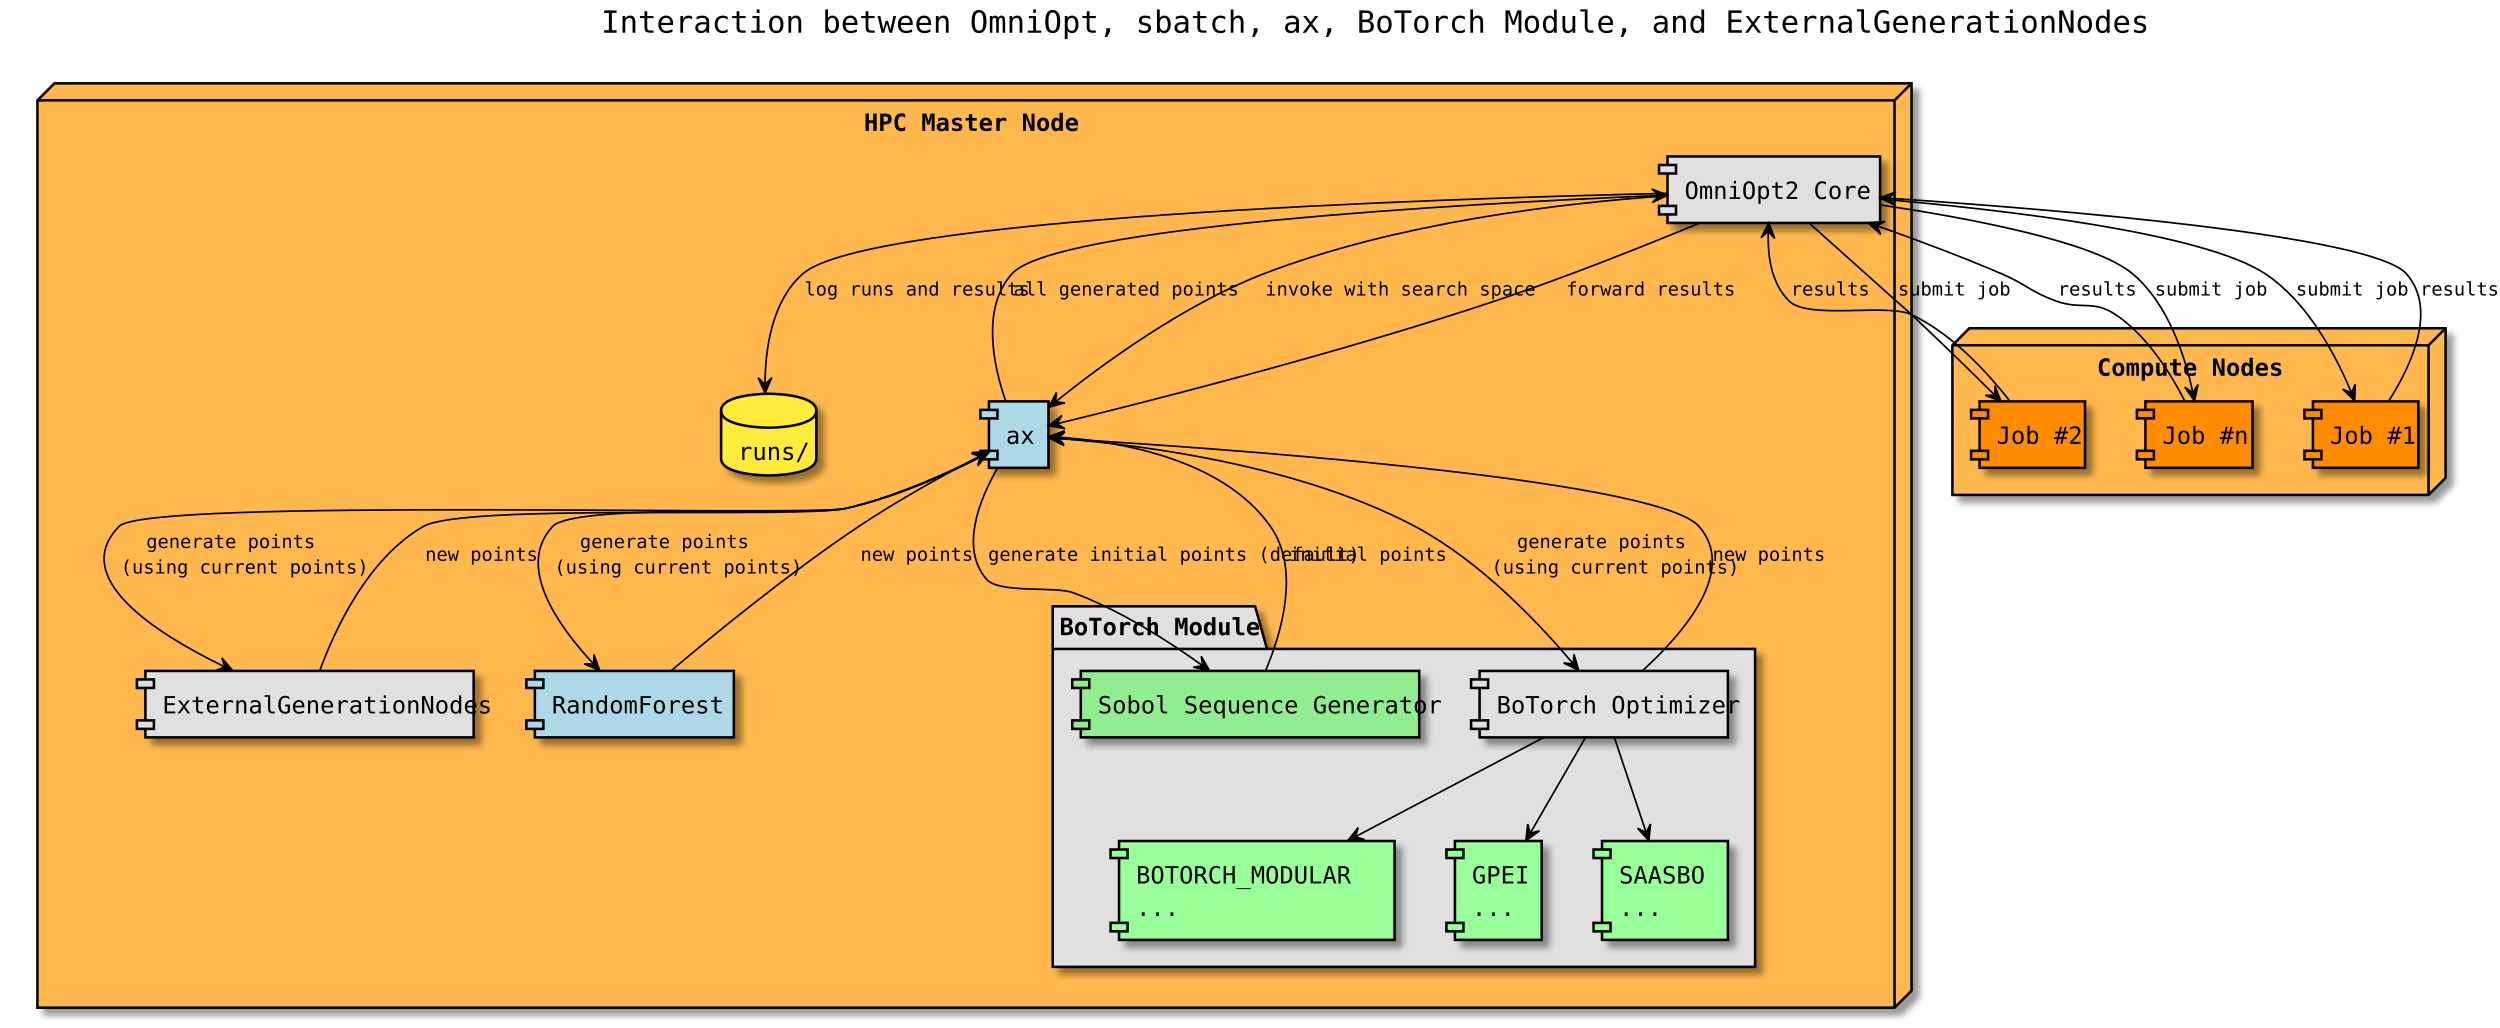
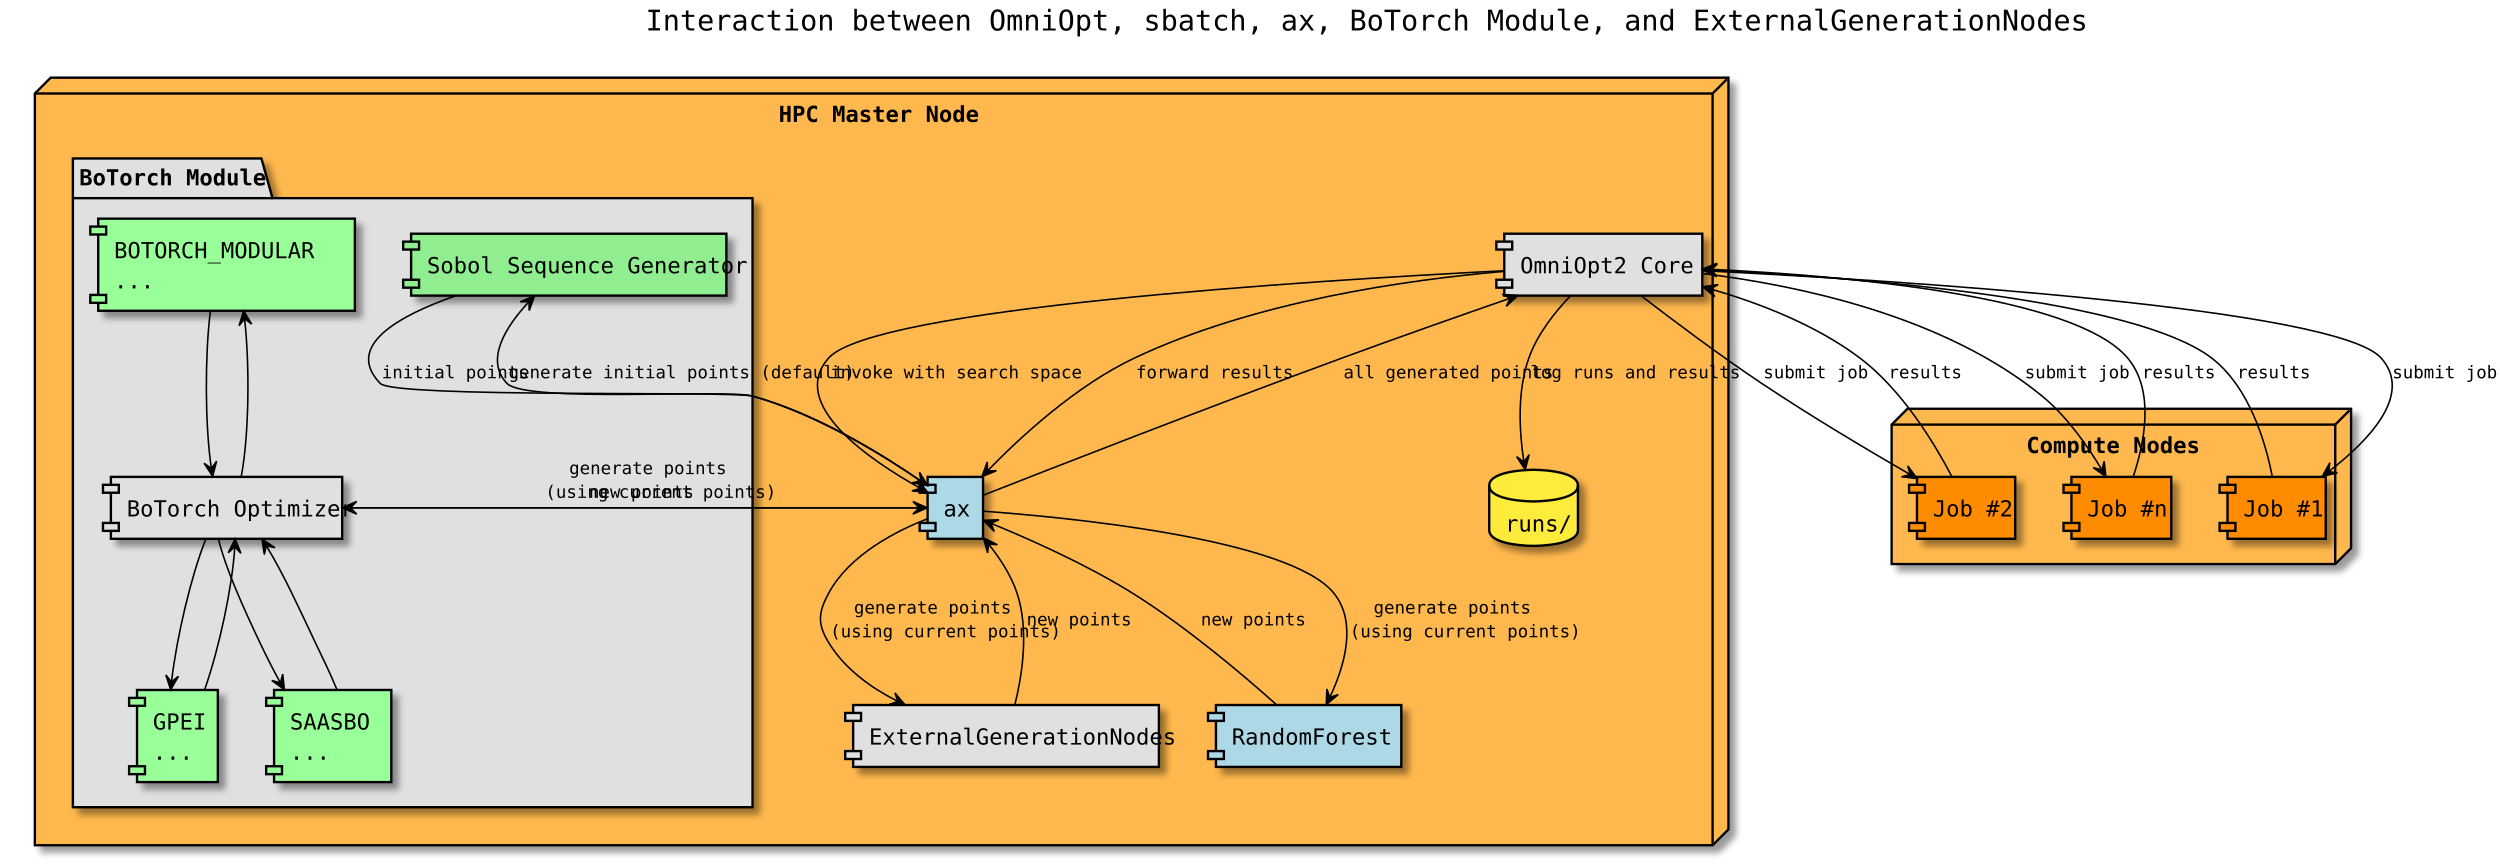
- <svg xmlns="http://www.w3.org/2000/svg" contentScriptType="application/ecmascript" contentStyleType="text/css" height="604px" preserveAspectRatio="none" style="width:1470px;height:604px;" version="1.1" viewBox="0 0 1470 604" width="1470px" zoomAndPan="magnify">
+ <svg xmlns="http://www.w3.org/2000/svg" contentScriptType="application/ecmascript" contentStyleType="text/css" height="545px" preserveAspectRatio="none" style="width:1578px;height:545px;" version="1.1" viewBox="0 0 1578 545" width="1578px" zoomAndPan="magnify">
  <defs>
-     <filter height="300%" id="fji5xkrnob7i4" width="300%" x="-1" y="-1">
+     <filter height="300%" id="futhycv6um7z3" width="300%" x="-1" y="-1">
      <feGaussianBlur result="blurOut" stdDeviation="2.0" />
      <feColorMatrix in="blurOut" result="blurOut2" type="matrix" values="0 0 0 0 0 0 0 0 0 0 0 0 0 0 0 0 0 0 .4 0" />
      <feOffset dx="4.0" dy="4.0" in="blurOut2" result="blurOut3" />
      <feBlend in="SourceGraphic" in2="blurOut3" mode="normal" />
    </filter>
  </defs>
  <g>
-     <text fill="#000000" font-family="Monospace" font-size="18" lengthAdjust="spacingAndGlyphs" textLength="770" x="353.5" y="19.242">Interaction between OmniOpt, sbatch, ax, BoTorch Module, and ExternalGenerationNodes</text>
-     <polygon fill="#FFB84D" filter="url(#fji5xkrnob7i4)" points="22,59.016,32,49.016,1124,49.016,1124,582.516,1114,592.516,22,592.516,22,59.016" style="stroke: #000000; stroke-width: 1.5;" />
-     <line style="stroke: #000000; stroke-width: 1.5;" x1="1114" x2="1123" y1="59.016" y2="50.016" />
-     <line style="stroke: #000000; stroke-width: 1.5;" x1="22" x2="1114" y1="59.016" y2="59.016" />
-     <line style="stroke: #000000; stroke-width: 1.5;" x1="1114" x2="1114" y1="59.016" y2="592.516" />
-     <text fill="#000000" font-family="Monospace" font-size="14" font-weight="bold" lengthAdjust="spacingAndGlyphs" textLength="122" x="508" y="76.982">HPC Master Node</text>
-     <polygon fill="#E0E0E0" filter="url(#fji5xkrnob7i4)" points="619,356.516,738,356.516,745,381.584,1032,381.584,1032,568.516,619,568.516,619,356.516" style="stroke: #000000; stroke-width: 1.5;" />
-     <line style="stroke: #000000; stroke-width: 1.5;" x1="619" x2="745" y1="381.584" y2="381.584" />
-     <text fill="#000000" font-family="Monospace" font-size="14" font-weight="bold" lengthAdjust="spacingAndGlyphs" textLength="113" x="623" y="373.482">BoTorch Module</text>
-     <polygon fill="#FFB84D" filter="url(#fji5xkrnob7i4)" points="1148,203.016,1158,193.016,1438,193.016,1438,281.016,1428,291.016,1148,291.016,1148,203.016" style="stroke: #000000; stroke-width: 1.5;" />
-     <line style="stroke: #000000; stroke-width: 1.5;" x1="1428" x2="1437" y1="203.016" y2="194.016" />
-     <line style="stroke: #000000; stroke-width: 1.5;" x1="1148" x2="1428" y1="203.016" y2="203.016" />
-     <line style="stroke: #000000; stroke-width: 1.5;" x1="1428" x2="1428" y1="203.016" y2="291.016" />
-     <text fill="#000000" font-family="Monospace" font-size="14" font-weight="bold" lengthAdjust="spacingAndGlyphs" textLength="112" x="1233" y="220.982">Compute Nodes</text>
-     <rect fill="#E0E0E0" filter="url(#fji5xkrnob7i4)" height="39.068" style="stroke: #000000; stroke-width: 1.5;" width="125" x="980.5" y="92.016" />
-     <rect fill="#E0E0E0" height="5" style="stroke: #000000; stroke-width: 1.5;" width="10" x="975.5" y="97.016" />
-     <rect fill="#E0E0E0" height="5" style="stroke: #000000; stroke-width: 1.5;" width="10" x="975.5" y="121.084" />
-     <text fill="#000000" font-family="Monospace" font-size="14" lengthAdjust="spacingAndGlyphs" textLength="105" x="990.5" y="116.982">OmniOpt2 Core</text>
-     <rect fill="#ADD8E6" filter="url(#fji5xkrnob7i4)" height="39.068" style="stroke: #000000; stroke-width: 1.5;" width="35" x="581.5" y="236.016" />
-     <rect fill="#ADD8E6" height="5" style="stroke: #000000; stroke-width: 1.5;" width="10" x="576.5" y="241.016" />
-     <rect fill="#ADD8E6" height="5" style="stroke: #000000; stroke-width: 1.5;" width="10" x="576.5" y="265.084" />
-     <text fill="#000000" font-family="Monospace" font-size="14" lengthAdjust="spacingAndGlyphs" textLength="15" x="591.5" y="260.982">ax</text>
-     <rect fill="#E0E0E0" filter="url(#fji5xkrnob7i4)" height="39.068" style="stroke: #000000; stroke-width: 1.5;" width="193" x="85.5" y="394.516" />
-     <rect fill="#E0E0E0" height="5" style="stroke: #000000; stroke-width: 1.5;" width="10" x="80.5" y="399.516" />
-     <rect fill="#E0E0E0" height="5" style="stroke: #000000; stroke-width: 1.5;" width="10" x="80.5" y="423.584" />
-     <text fill="#000000" font-family="Monospace" font-size="14" lengthAdjust="spacingAndGlyphs" textLength="173" x="95.5" y="419.482">ExternalGenerationNodes</text>
-     <rect fill="#ADD8E6" filter="url(#fji5xkrnob7i4)" height="39.068" style="stroke: #000000; stroke-width: 1.5;" width="117" x="314.5" y="394.516" />
-     <rect fill="#ADD8E6" height="5" style="stroke: #000000; stroke-width: 1.5;" width="10" x="309.5" y="399.516" />
-     <rect fill="#ADD8E6" height="5" style="stroke: #000000; stroke-width: 1.5;" width="10" x="309.5" y="423.584" />
-     <text fill="#000000" font-family="Monospace" font-size="14" lengthAdjust="spacingAndGlyphs" textLength="97" x="324.5" y="419.482">RandomForest</text>
-     <path d="M424,241.516 C424,231.516 452,231.516 452,231.516 C452,231.516 480,231.516 480,241.516 L480,269.584 C480,279.584 452,279.584 452,279.584 C452,279.584 424,279.584 424,269.584 L424,241.516 " fill="#FFEB3B" filter="url(#fji5xkrnob7i4)" style="stroke: #000000; stroke-width: 1.5;" />
-     <path d="M424,241.516 C424,251.516 452,251.516 452,251.516 C452,251.516 480,251.516 480,241.516 " fill="none" style="stroke: #000000; stroke-width: 1.5;" />
-     <text fill="#000000" font-family="Monospace" font-size="14" lengthAdjust="spacingAndGlyphs" textLength="36" x="434" y="270.482">runs/</text>
-     <rect fill="#90EE90" filter="url(#fji5xkrnob7i4)" height="39.068" style="stroke: #000000; stroke-width: 1.5;" width="199" x="635.5" y="394.516" />
-     <rect fill="#90EE90" height="5" style="stroke: #000000; stroke-width: 1.5;" width="10" x="630.5" y="399.516" />
-     <rect fill="#90EE90" height="5" style="stroke: #000000; stroke-width: 1.5;" width="10" x="630.5" y="423.584" />
-     <text fill="#000000" font-family="Monospace" font-size="14" lengthAdjust="spacingAndGlyphs" textLength="179" x="645.5" y="419.482">Sobol Sequence Generator</text>
-     <rect fill="#E0E0E0" filter="url(#fji5xkrnob7i4)" height="39.068" style="stroke: #000000; stroke-width: 1.5;" width="146" x="870" y="394.516" />
-     <rect fill="#E0E0E0" height="5" style="stroke: #000000; stroke-width: 1.5;" width="10" x="865" y="399.516" />
-     <rect fill="#E0E0E0" height="5" style="stroke: #000000; stroke-width: 1.5;" width="10" x="865" y="423.584" />
-     <text fill="#000000" font-family="Monospace" font-size="14" lengthAdjust="spacingAndGlyphs" textLength="126" x="880" y="419.482">BoTorch Optimizer</text>
-     <rect fill="#99FF99" filter="url(#fji5xkrnob7i4)" height="58.136" style="stroke: #000000; stroke-width: 1.5;" width="162" x="658" y="494.516" />
-     <rect fill="#99FF99" height="5" style="stroke: #000000; stroke-width: 1.5;" width="10" x="653" y="499.516" />
-     <rect fill="#99FF99" height="5" style="stroke: #000000; stroke-width: 1.5;" width="10" x="653" y="542.652" />
-     <text fill="#000000" font-family="Monospace" font-size="14" lengthAdjust="spacingAndGlyphs" textLength="142" x="668" y="519.482">BOTORCH_MODULAR</text>
-     <text fill="#000000" font-family="Monospace" font-size="14" lengthAdjust="spacingAndGlyphs" textLength="12" x="668" y="538.55">...</text>
-     <rect fill="#99FF99" filter="url(#fji5xkrnob7i4)" height="58.136" style="stroke: #000000; stroke-width: 1.5;" width="51" x="855.5" y="494.516" />
-     <rect fill="#99FF99" height="5" style="stroke: #000000; stroke-width: 1.5;" width="10" x="850.5" y="499.516" />
-     <rect fill="#99FF99" height="5" style="stroke: #000000; stroke-width: 1.5;" width="10" x="850.5" y="542.652" />
-     <text fill="#000000" font-family="Monospace" font-size="14" lengthAdjust="spacingAndGlyphs" textLength="31" x="865.5" y="519.482">GPEI</text>
-     <text fill="#000000" font-family="Monospace" font-size="14" lengthAdjust="spacingAndGlyphs" textLength="12" x="865.5" y="538.55">...</text>
-     <rect fill="#99FF99" filter="url(#fji5xkrnob7i4)" height="58.136" style="stroke: #000000; stroke-width: 1.5;" width="74" x="942" y="494.516" />
-     <rect fill="#99FF99" height="5" style="stroke: #000000; stroke-width: 1.5;" width="10" x="937" y="499.516" />
-     <rect fill="#99FF99" height="5" style="stroke: #000000; stroke-width: 1.5;" width="10" x="937" y="542.652" />
-     <text fill="#000000" font-family="Monospace" font-size="14" lengthAdjust="spacingAndGlyphs" textLength="54" x="952" y="519.482">SAASBO</text>
-     <text fill="#000000" font-family="Monospace" font-size="14" lengthAdjust="spacingAndGlyphs" textLength="12" x="952" y="538.55">...</text>
-     <rect fill="#FF8C00" filter="url(#fji5xkrnob7i4)" height="39.068" style="stroke: #000000; stroke-width: 1.5;" width="62" x="1360" y="236.016" />
-     <rect fill="#FF8C00" height="5" style="stroke: #000000; stroke-width: 1.5;" width="10" x="1355" y="241.016" />
-     <rect fill="#FF8C00" height="5" style="stroke: #000000; stroke-width: 1.5;" width="10" x="1355" y="265.084" />
-     <text fill="#000000" font-family="Monospace" font-size="14" lengthAdjust="spacingAndGlyphs" textLength="42" x="1370" y="260.982">Job #1</text>
-     <rect fill="#FF8C00" filter="url(#fji5xkrnob7i4)" height="39.068" style="stroke: #000000; stroke-width: 1.5;" width="62" x="1164" y="236.016" />
-     <rect fill="#FF8C00" height="5" style="stroke: #000000; stroke-width: 1.5;" width="10" x="1159" y="241.016" />
-     <rect fill="#FF8C00" height="5" style="stroke: #000000; stroke-width: 1.5;" width="10" x="1159" y="265.084" />
-     <text fill="#000000" font-family="Monospace" font-size="14" lengthAdjust="spacingAndGlyphs" textLength="42" x="1174" y="260.982">Job #2</text>
-     <rect fill="#FF8C00" filter="url(#fji5xkrnob7i4)" height="39.068" style="stroke: #000000; stroke-width: 1.5;" width="63" x="1261.5" y="236.016" />
-     <rect fill="#FF8C00" height="5" style="stroke: #000000; stroke-width: 1.5;" width="10" x="1256.5" y="241.016" />
-     <rect fill="#FF8C00" height="5" style="stroke: #000000; stroke-width: 1.5;" width="10" x="1256.5" y="265.084" />
-     <text fill="#000000" font-family="Monospace" font-size="14" lengthAdjust="spacingAndGlyphs" textLength="43" x="1271.5" y="260.982">Job #n</text>
-     <path d="M907.47,433.746 C877.09,449.746 832.8,473.086 797.25,491.826 " fill="none" id="botorch-&gt;modular" style="stroke: #000000; stroke-width: 1.0;" />
-     <polygon fill="#000000" points="792.52,494.316,802.347,493.668,796.946,491.989,798.624,486.587,792.52,494.316" style="stroke: #000000; stroke-width: 1.0;" />
-     <path d="M932.2,433.746 C923.31,449.156 910.49,471.386 899.9,489.736 " fill="none" id="botorch-&gt;gpei" style="stroke: #000000; stroke-width: 1.0;" />
-     <polygon fill="#000000" points="897.26,494.316,905.225,488.523,899.761,489.986,898.297,484.522,897.26,494.316" style="stroke: #000000; stroke-width: 1.0;" />
-     <path d="M949.27,433.746 C954.39,449.026 961.75,471.006 967.87,489.276 " fill="none" id="botorch-&gt;saasbo" style="stroke: #000000; stroke-width: 1.0;" />
-     <polygon fill="#000000" points="969.56,494.316,970.5,484.512,967.975,489.574,962.913,487.049,969.56,494.316" style="stroke: #000000; stroke-width: 1.0;" />
-     <path d="M980.43,115.106 C918.34,119.396 821.39,130.786 743,161.016 C695.75,179.236 647.78,214.456 620.87,236.086 " fill="none" id="OmniOptCore-&gt;ax_module" style="stroke: #000000; stroke-width: 1.0;" />
-     <polygon fill="#000000" points="616.73,239.436,626.243,236.886,620.618,236.292,621.212,230.666,616.73,239.436" style="stroke: #000000; stroke-width: 1.0;" />
-     <text fill="#000000" font-family="Monospace" font-size="11" lengthAdjust="spacingAndGlyphs" textLength="130" x="744" y="173.775">invoke with search space</text>
-     <path d="M591.31,235.796 C584.1,214.846 576.88,181.206 595,161.016 C619.91,133.266 856.22,119.946 975.22,114.956 " fill="none" id="ax_module-&gt;OmniOptCore" style="stroke: #000000; stroke-width: 1.0;" />
-     <polygon fill="#000000" points="980.45,114.736,971.287,111.125,975.455,114.95,971.63,119.118,980.45,114.736" style="stroke: #000000; stroke-width: 1.0;" />
-     <text fill="#000000" font-family="Monospace" font-size="11" lengthAdjust="spacingAndGlyphs" textLength="105" x="596" y="173.775">all generated points</text>
-     <path d="M999.6,131.026 C966.81,144.656 920.5,163.156 879,177.016 C784.61,208.546 669.39,237.516 621.52,249.136 " fill="none" id="OmniOptCore-&gt;ax_module-1" style="stroke: #000000; stroke-width: 1.0;" />
-     <polygon fill="#000000" points="616.56,250.336,626.247,252.114,621.421,249.164,624.371,244.337,616.56,250.336" style="stroke: #000000; stroke-width: 1.0;" />
-     <text fill="#000000" font-family="Monospace" font-size="11" lengthAdjust="spacingAndGlyphs" textLength="81" x="921" y="173.775">forward results</text>
-     <path d="M586.63,275.076 C575.9,293.716 564.35,322.226 580,340.516 C587.46,349.236 620.24,344.526 631,348.516 C658.71,358.796 687.01,376.956 707.08,391.386 " fill="none" id="ax_module-&gt;sobol" style="stroke: #000000; stroke-width: 1.0;" />
-     <polygon fill="#000000" points="711.24,394.406,706.318,385.875,707.198,391.463,701.61,392.343,711.24,394.406" style="stroke: #000000; stroke-width: 1.0;" />
-     <text fill="#000000" font-family="Monospace" font-size="11" lengthAdjust="spacingAndGlyphs" textLength="161" x="581" y="329.775">generate initial points (default)</text>
-     <path d="M744.15,394.336 C753.6,372.056 764.7,334.656 747,309.516 C718.44,268.956 655.82,259.276 621.91,257.066 " fill="none" id="sobol-&gt;ax_module" style="stroke: #000000; stroke-width: 1.0;" />
-     <polygon fill="#000000" points="616.72,256.776,625.477,261.283,621.712,257.061,625.933,253.296,616.72,256.776" style="stroke: #000000; stroke-width: 1.0;" />
-     <text fill="#000000" font-family="Monospace" font-size="11" lengthAdjust="spacingAndGlyphs" textLength="65" x="758" y="329.775">initial points</text>
-     <path d="M616.74,257.416 C657.2,260.126 758.5,270.586 832,309.516 C870.08,329.686 904.81,366.326 924.92,390.156 " fill="none" id="ax_module-&gt;botorch" style="stroke: #000000; stroke-width: 1.0;" />
-     <polygon fill="#000000" points="928.26,394.156,925.537,384.691,925.045,390.327,919.41,389.835,928.26,394.156" style="stroke: #000000; stroke-width: 1.0;" />
-     <text fill="#000000" font-family="Monospace" font-size="11" lengthAdjust="spacingAndGlyphs" textLength="83" x="892" y="322.275">generate points</text>
-     <text fill="#000000" font-family="Monospace" font-size="11" lengthAdjust="spacingAndGlyphs" textLength="113" x="877" y="337.257">(using current points)</text>
-     <path d="M965.89,394.276 C990.06,372.276 1021.75,335.486 999,309.516 C973.93,280.906 703.39,262.686 622.02,257.826 " fill="none" id="botorch-&gt;ax_module" style="stroke: #000000; stroke-width: 1.0;" />
-     <polygon fill="#000000" points="616.94,257.526,625.683,262.059,621.931,257.826,626.164,254.074,616.94,257.526" style="stroke: #000000; stroke-width: 1.0;" />
-     <text fill="#000000" font-family="Monospace" font-size="11" lengthAdjust="spacingAndGlyphs" textLength="58" x="1007" y="329.775">new points</text>
-     <path d="M581.23,266.316 C561.38,276.676 527.96,292.426 497,299.016 C473.79,303.956 86.57,292.536 70,309.516 C40.83,339.406 90.14,371.766 132.28,392.196 " fill="none" id="ax_module-&gt;external_nodes" style="stroke: #000000; stroke-width: 1.0;" />
-     <polygon fill="#000000" points="136.86,394.376,130.464,386.886,132.349,392.22,127.015,394.105,136.86,394.376" style="stroke: #000000; stroke-width: 1.0;" />
-     <text fill="#000000" font-family="Monospace" font-size="11" lengthAdjust="spacingAndGlyphs" textLength="83" x="86" y="322.275">generate points</text>
-     <text fill="#000000" font-family="Monospace" font-size="11" lengthAdjust="spacingAndGlyphs" textLength="113" x="71" y="337.257">(using current points)</text>
-     <path d="M187.96,394.486 C196.89,370.126 216.29,328.216 249,309.516 C272.94,295.826 470.08,304.996 497,299.016 C525.61,292.666 556.39,278.756 576.57,268.576 " fill="none" id="external_nodes-&gt;ax_module" style="stroke: #000000; stroke-width: 1.0;" />
-     <polygon fill="#000000" points="581.21,266.206,571.376,266.741,576.758,268.482,575.017,273.864,581.21,266.206" style="stroke: #000000; stroke-width: 1.0;" />
-     <text fill="#000000" font-family="Monospace" font-size="11" lengthAdjust="spacingAndGlyphs" textLength="58" x="250" y="329.775">new points</text>
-     <path d="M581.19,266.096 C561.29,276.276 527.84,291.866 497,299.016 C478.35,303.346 338.12,295.566 325,309.516 C303.19,332.696 327.68,367.566 348.93,390.306 " fill="none" id="ax_module-&gt;rf_nodes" style="stroke: #000000; stroke-width: 1.0;" />
-     <polygon fill="#000000" points="352.58,394.126,349.25,384.857,349.124,390.513,343.468,390.387,352.58,394.126" style="stroke: #000000; stroke-width: 1.0;" />
-     <text fill="#000000" font-family="Monospace" font-size="11" lengthAdjust="spacingAndGlyphs" textLength="83" x="341" y="322.275">generate points</text>
-     <text fill="#000000" font-family="Monospace" font-size="11" lengthAdjust="spacingAndGlyphs" textLength="113" x="326" y="337.257">(using current points)</text>
-     <path d="M394.65,394.376 C420.19,372.776 464.32,336.706 505,309.516 C528.55,293.776 557.07,278.146 576.47,267.976 " fill="none" id="rf_nodes-&gt;ax_module" style="stroke: #000000; stroke-width: 1.0;" />
-     <polygon fill="#000000" points="581.2,265.516,571.371,266.139,576.769,267.832,575.076,273.229,581.2,265.516" style="stroke: #000000; stroke-width: 1.0;" />
-     <text fill="#000000" font-family="Monospace" font-size="11" lengthAdjust="spacingAndGlyphs" textLength="58" x="506" y="329.775">new points</text>
-     <path d="M1105.77,117.066 C1179.35,123.416 1295.84,136.956 1332,161.016 C1357.11,177.726 1373.62,209.136 1382.63,230.916 " fill="none" id="OmniOptCore-&gt;Job1" style="stroke: #000000; stroke-width: 1.0;" />
-     <polygon fill="#000000" points="1384.55,235.686,1384.911,225.844,1382.688,231.045,1377.486,228.823,1384.55,235.686" style="stroke: #000000; stroke-width: 1.0;" />
-     <text fill="#000000" font-family="Monospace" font-size="11" lengthAdjust="spacingAndGlyphs" textLength="56" x="1350" y="173.775">submit job</text>
-     <path d="M1404.62,235.726 C1417.82,215.026 1433.36,181.916 1415,161.016 C1395.27,138.546 1212.4,123.356 1110.62,116.566 " fill="none" id="Job1-&gt;OmniOptCore" style="stroke: #000000; stroke-width: 1.0;" />
-     <polygon fill="#000000" points="1105.53,116.226,1114.234,120.834,1110.518,116.569,1114.783,112.853,1105.53,116.226" style="stroke: #000000; stroke-width: 1.0;" />
-     <text fill="#000000" font-family="Monospace" font-size="11" lengthAdjust="spacingAndGlyphs" textLength="35" x="1423" y="173.775">results</text>
-     <path d="M1063.78,131.166 C1078.15,144.056 1097.72,161.596 1115,177.016 C1118.99,180.576 1120.09,181.366 1124,185.016 C1140.6,200.506 1158.9,218.436 1172.76,232.206 " fill="none" id="OmniOptCore-&gt;Job2" style="stroke: #000000; stroke-width: 1.0;" />
-     <polygon fill="#000000" points="1176.55,235.976,1172.996,226.791,1173.007,232.447,1167.351,232.459,1176.55,235.976" style="stroke: #000000; stroke-width: 1.0;" />
-     <text fill="#000000" font-family="Monospace" font-size="11" lengthAdjust="spacingAndGlyphs" textLength="56" x="1116" y="173.775">submit job</text>
-     <path d="M1181.85,235.946 C1169.09,219.536 1148.16,196.466 1124,185.016 C1109.45,178.116 1063.54,188.236 1052,177.016 C1041.41,166.716 1039.28,150.126 1039.74,136.356 " fill="none" id="Job2-&gt;OmniOptCore" style="stroke: #000000; stroke-width: 1.0;" />
-     <polygon fill="#000000" points="1040.05,131.036,1035.543,139.793,1039.765,136.028,1043.53,140.249,1040.05,131.036" style="stroke: #000000; stroke-width: 1.0;" />
-     <text fill="#000000" font-family="Monospace" font-size="11" lengthAdjust="spacingAndGlyphs" textLength="35" x="1053" y="173.775">results</text>
-     <path d="M1105.74,120.516 C1159.55,128.506 1231.81,142.296 1254,161.016 C1274.91,178.656 1284.81,209.376 1289.36,230.766 " fill="none" id="OmniOptCore-&gt;JobN" style="stroke: #000000; stroke-width: 1.0;" />
-     <polygon fill="#000000" points="1290.35,235.716,1292.496,226.104,1289.364,230.814,1284.654,227.681,1290.35,235.716" style="stroke: #000000; stroke-width: 1.0;" />
-     <text fill="#000000" font-family="Monospace" font-size="11" lengthAdjust="spacingAndGlyphs" textLength="56" x="1267" y="173.775">submit job</text>
-     <path d="M1284.7,235.926 C1276.6,219.966 1262.76,197.596 1244,185.016 C1230.75,176.126 1224.02,182.396 1209,177.016 C1194.03,171.646 1191.61,167.286 1177,161.016 C1153.33,150.856 1126.76,140.946 1103.55,132.746 " fill="none" id="JobN-&gt;OmniOptCore" style="stroke: #000000; stroke-width: 1.0;" />
-     <polygon fill="#000000" points="1098.65,131.026,1105.814,137.784,1103.367,132.684,1108.467,130.237,1098.65,131.026" style="stroke: #000000; stroke-width: 1.0;" />
-     <text fill="#000000" font-family="Monospace" font-size="11" lengthAdjust="spacingAndGlyphs" textLength="35" x="1210" y="173.775">results</text>
-     <path d="M980.45,113.696 C840.12,116.916 509.51,127.966 472,161.016 C453.98,176.906 449.94,204.716 449.84,225.886 " fill="none" id="OmniOptCore-&gt;db_runs" style="stroke: #000000; stroke-width: 1.0;" />
-     <polygon fill="#000000" points="449.89,231.116,453.813,222.082,449.847,226.116,445.813,222.15,449.89,231.116" style="stroke: #000000; stroke-width: 1.0;" />
-     <text fill="#000000" font-family="Monospace" font-size="11" lengthAdjust="spacingAndGlyphs" textLength="105" x="473" y="173.775">log runs and results</text>
+     <text fill="#000000" font-family="Monospace" font-size="18" lengthAdjust="spacingAndGlyphs" textLength="770" x="407.5" y="19.242">Interaction between OmniOpt, sbatch, ax, BoTorch Module, and ExternalGenerationNodes</text>
+     <polygon fill="#FFB84D" filter="url(#futhycv6um7z3)" points="22,59.016,32,49.016,1091,49.016,1091,523.516,1081,533.516,22,533.516,22,59.016" style="stroke: #000000; stroke-width: 1.5;" />
+     <line style="stroke: #000000; stroke-width: 1.5;" x1="1081" x2="1090" y1="59.016" y2="50.016" />
+     <line style="stroke: #000000; stroke-width: 1.5;" x1="22" x2="1081" y1="59.016" y2="59.016" />
+     <line style="stroke: #000000; stroke-width: 1.5;" x1="1081" x2="1081" y1="59.016" y2="533.516" />
+     <text fill="#000000" font-family="Monospace" font-size="14" font-weight="bold" lengthAdjust="spacingAndGlyphs" textLength="122" x="491.5" y="76.982">HPC Master Node</text>
+     <polygon fill="#E0E0E0" filter="url(#futhycv6um7z3)" points="46,100.016,165,100.016,172,125.084,475,125.084,475,509.516,46,509.516,46,100.016" style="stroke: #000000; stroke-width: 1.5;" />
+     <line style="stroke: #000000; stroke-width: 1.5;" x1="46" x2="172" y1="125.084" y2="125.084" />
+     <text fill="#000000" font-family="Monospace" font-size="14" font-weight="bold" lengthAdjust="spacingAndGlyphs" textLength="113" x="50" y="116.982">BoTorch Module</text>
+     <polygon fill="#FFB84D" filter="url(#futhycv6um7z3)" points="1194,268.016,1204,258.016,1484,258.016,1484,346.016,1474,356.016,1194,356.016,1194,268.016" style="stroke: #000000; stroke-width: 1.5;" />
+     <line style="stroke: #000000; stroke-width: 1.5;" x1="1474" x2="1483" y1="268.016" y2="259.016" />
+     <line style="stroke: #000000; stroke-width: 1.5;" x1="1194" x2="1474" y1="268.016" y2="268.016" />
+     <line style="stroke: #000000; stroke-width: 1.5;" x1="1474" x2="1474" y1="268.016" y2="356.016" />
+     <text fill="#000000" font-family="Monospace" font-size="14" font-weight="bold" lengthAdjust="spacingAndGlyphs" textLength="112" x="1279" y="285.982">Compute Nodes</text>
+     <rect fill="#E0E0E0" filter="url(#futhycv6um7z3)" height="39.068" style="stroke: #000000; stroke-width: 1.5;" width="125" x="949.5" y="147.516" />
+     <rect fill="#E0E0E0" height="5" style="stroke: #000000; stroke-width: 1.5;" width="10" x="944.5" y="152.516" />
+     <rect fill="#E0E0E0" height="5" style="stroke: #000000; stroke-width: 1.5;" width="10" x="944.5" y="176.584" />
+     <text fill="#000000" font-family="Monospace" font-size="14" lengthAdjust="spacingAndGlyphs" textLength="105" x="959.5" y="172.482">OmniOpt2 Core</text>
+     <rect fill="#ADD8E6" filter="url(#futhycv6um7z3)" height="39.068" style="stroke: #000000; stroke-width: 1.5;" width="35" x="585.5" y="301.016" />
+     <rect fill="#ADD8E6" height="5" style="stroke: #000000; stroke-width: 1.5;" width="10" x="580.5" y="306.016" />
+     <rect fill="#ADD8E6" height="5" style="stroke: #000000; stroke-width: 1.5;" width="10" x="580.5" y="330.084" />
+     <text fill="#000000" font-family="Monospace" font-size="14" lengthAdjust="spacingAndGlyphs" textLength="15" x="595.5" y="325.982">ax</text>
+     <rect fill="#E0E0E0" filter="url(#futhycv6um7z3)" height="39.068" style="stroke: #000000; stroke-width: 1.5;" width="193" x="538.5" y="445.016" />
+     <rect fill="#E0E0E0" height="5" style="stroke: #000000; stroke-width: 1.5;" width="10" x="533.5" y="450.016" />
+     <rect fill="#E0E0E0" height="5" style="stroke: #000000; stroke-width: 1.5;" width="10" x="533.5" y="474.084" />
+     <text fill="#000000" font-family="Monospace" font-size="14" lengthAdjust="spacingAndGlyphs" textLength="173" x="548.5" y="469.982">ExternalGenerationNodes</text>
+     <rect fill="#ADD8E6" filter="url(#futhycv6um7z3)" height="39.068" style="stroke: #000000; stroke-width: 1.5;" width="117" x="767.5" y="445.016" />
+     <rect fill="#ADD8E6" height="5" style="stroke: #000000; stroke-width: 1.5;" width="10" x="762.5" y="450.016" />
+     <rect fill="#ADD8E6" height="5" style="stroke: #000000; stroke-width: 1.5;" width="10" x="762.5" y="474.084" />
+     <text fill="#000000" font-family="Monospace" font-size="14" lengthAdjust="spacingAndGlyphs" textLength="97" x="777.5" y="469.982">RandomForest</text>
+     <path d="M940,306.516 C940,296.516 968,296.516 968,296.516 C968,296.516 996,296.516 996,306.516 L996,334.584 C996,344.584 968,344.584 968,344.584 C968,344.584 940,344.584 940,334.584 L940,306.516 " fill="#FFEB3B" filter="url(#futhycv6um7z3)" style="stroke: #000000; stroke-width: 1.5;" />
+     <path d="M940,306.516 C940,316.516 968,316.516 968,316.516 C968,316.516 996,316.516 996,306.516 " fill="none" style="stroke: #000000; stroke-width: 1.5;" />
+     <text fill="#000000" font-family="Monospace" font-size="14" lengthAdjust="spacingAndGlyphs" textLength="36" x="950" y="335.482">runs/</text>
+     <rect fill="#90EE90" filter="url(#futhycv6um7z3)" height="39.068" style="stroke: #000000; stroke-width: 1.5;" width="199" x="259.5" y="147.516" />
+     <rect fill="#90EE90" height="5" style="stroke: #000000; stroke-width: 1.5;" width="10" x="254.5" y="152.516" />
+     <rect fill="#90EE90" height="5" style="stroke: #000000; stroke-width: 1.5;" width="10" x="254.5" y="176.584" />
+     <text fill="#000000" font-family="Monospace" font-size="14" lengthAdjust="spacingAndGlyphs" textLength="179" x="269.5" y="172.482">Sobol Sequence Generator</text>
+     <rect fill="#E0E0E0" filter="url(#futhycv6um7z3)" height="39.068" style="stroke: #000000; stroke-width: 1.5;" width="146" x="70" y="301.016" />
+     <rect fill="#E0E0E0" height="5" style="stroke: #000000; stroke-width: 1.5;" width="10" x="65" y="306.016" />
+     <rect fill="#E0E0E0" height="5" style="stroke: #000000; stroke-width: 1.5;" width="10" x="65" y="330.084" />
+     <text fill="#000000" font-family="Monospace" font-size="14" lengthAdjust="spacingAndGlyphs" textLength="126" x="80" y="325.982">BoTorch Optimizer</text>
+     <rect fill="#99FF99" filter="url(#futhycv6um7z3)" height="58.136" style="stroke: #000000; stroke-width: 1.5;" width="162" x="62" y="138.016" />
+     <rect fill="#99FF99" height="5" style="stroke: #000000; stroke-width: 1.5;" width="10" x="57" y="143.016" />
+     <rect fill="#99FF99" height="5" style="stroke: #000000; stroke-width: 1.5;" width="10" x="57" y="186.152" />
+     <text fill="#000000" font-family="Monospace" font-size="14" lengthAdjust="spacingAndGlyphs" textLength="142" x="72" y="162.982">BOTORCH_MODULAR</text>
+     <text fill="#000000" font-family="Monospace" font-size="14" lengthAdjust="spacingAndGlyphs" textLength="12" x="72" y="182.05">...</text>
+     <rect fill="#99FF99" filter="url(#futhycv6um7z3)" height="58.136" style="stroke: #000000; stroke-width: 1.5;" width="51" x="86.5" y="435.516" />
+     <rect fill="#99FF99" height="5" style="stroke: #000000; stroke-width: 1.5;" width="10" x="81.5" y="440.516" />
+     <rect fill="#99FF99" height="5" style="stroke: #000000; stroke-width: 1.5;" width="10" x="81.5" y="483.652" />
+     <text fill="#000000" font-family="Monospace" font-size="14" lengthAdjust="spacingAndGlyphs" textLength="31" x="96.5" y="460.482">GPEI</text>
+     <text fill="#000000" font-family="Monospace" font-size="14" lengthAdjust="spacingAndGlyphs" textLength="12" x="96.5" y="479.55">...</text>
+     <rect fill="#99FF99" filter="url(#futhycv6um7z3)" height="58.136" style="stroke: #000000; stroke-width: 1.5;" width="74" x="173" y="435.516" />
+     <rect fill="#99FF99" height="5" style="stroke: #000000; stroke-width: 1.5;" width="10" x="168" y="440.516" />
+     <rect fill="#99FF99" height="5" style="stroke: #000000; stroke-width: 1.5;" width="10" x="168" y="483.652" />
+     <text fill="#000000" font-family="Monospace" font-size="14" lengthAdjust="spacingAndGlyphs" textLength="54" x="183" y="460.482">SAASBO</text>
+     <text fill="#000000" font-family="Monospace" font-size="14" lengthAdjust="spacingAndGlyphs" textLength="12" x="183" y="479.55">...</text>
+     <rect fill="#FF8C00" filter="url(#futhycv6um7z3)" height="39.068" style="stroke: #000000; stroke-width: 1.5;" width="62" x="1406" y="301.016" />
+     <rect fill="#FF8C00" height="5" style="stroke: #000000; stroke-width: 1.5;" width="10" x="1401" y="306.016" />
+     <rect fill="#FF8C00" height="5" style="stroke: #000000; stroke-width: 1.5;" width="10" x="1401" y="330.084" />
+     <text fill="#000000" font-family="Monospace" font-size="14" lengthAdjust="spacingAndGlyphs" textLength="42" x="1416" y="325.982">Job #1</text>
+     <rect fill="#FF8C00" filter="url(#futhycv6um7z3)" height="39.068" style="stroke: #000000; stroke-width: 1.5;" width="62" x="1210" y="301.016" />
+     <rect fill="#FF8C00" height="5" style="stroke: #000000; stroke-width: 1.5;" width="10" x="1205" y="306.016" />
+     <rect fill="#FF8C00" height="5" style="stroke: #000000; stroke-width: 1.5;" width="10" x="1205" y="330.084" />
+     <text fill="#000000" font-family="Monospace" font-size="14" lengthAdjust="spacingAndGlyphs" textLength="42" x="1220" y="325.982">Job #2</text>
+     <rect fill="#FF8C00" filter="url(#futhycv6um7z3)" height="39.068" style="stroke: #000000; stroke-width: 1.5;" width="63" x="1307.5" y="301.016" />
+     <rect fill="#FF8C00" height="5" style="stroke: #000000; stroke-width: 1.5;" width="10" x="1302.5" y="306.016" />
+     <rect fill="#FF8C00" height="5" style="stroke: #000000; stroke-width: 1.5;" width="10" x="1302.5" y="330.084" />
+     <text fill="#000000" font-family="Monospace" font-size="14" lengthAdjust="spacingAndGlyphs" textLength="43" x="1317.5" y="325.982">Job #n</text>
+     <path d="M152.29,300.626 C157.08,275.796 157.78,231.776 154.4,201.306 " fill="none" id="botorch-&gt;modular" style="stroke: #000000; stroke-width: 1.0;" />
+     <polygon fill="#000000" points="153.78,196.156,150.914,205.578,154.393,201.118,158.853,204.597,153.78,196.156" style="stroke: #000000; stroke-width: 1.0;" />
+     <path d="M132.82,196.156 C129.22,224.716 129.4,268.456 133.38,295.456 " fill="none" id="modular-&gt;botorch" style="stroke: #000000; stroke-width: 1.0;" />
+     <polygon fill="#000000" points="134.23,300.626,136.709,291.094,133.415,295.693,128.816,292.398,134.23,300.626" style="stroke: #000000; stroke-width: 1.0;" />
+     <path d="M130.01,340.076 C120.75,362.936 111.5,402.186 108.27,430.286 " fill="none" id="botorch-&gt;gpei" style="stroke: #000000; stroke-width: 1.0;" />
+     <polygon fill="#000000" points="107.73,435.396,112.635,426.855,108.245,430.422,104.677,426.032,107.73,435.396" style="stroke: #000000; stroke-width: 1.0;" />
+     <path d="M129.15,435.396 C138.43,409.006 146.74,369.976 148.2,345.156 " fill="none" id="gpei-&gt;botorch" style="stroke: #000000; stroke-width: 1.0;" />
+     <polygon fill="#000000" points="148.41,340.076,144.053,348.908,148.21,345.072,152.046,349.229,148.41,340.076" style="stroke: #000000; stroke-width: 1.0;" />
+     <path d="M137.95,340.296 C141.81,357.386 153.41,383.256 164,405.516 C167.92,413.746 172.26,422.576 176.91,430.806 " fill="none" id="botorch-&gt;saasbo" style="stroke: #000000; stroke-width: 1.0;" />
+     <polygon fill="#000000" points="179.52,435.306,178.458,425.514,177.009,430.982,171.541,429.533,179.52,435.306" style="stroke: #000000; stroke-width: 1.0;" />
+     <path d="M212.67,435.306 C208.88,425.866 203.64,415.276 199,405.516 C189.32,385.176 178.79,361.806 168.29,344.886 " fill="none" id="saasbo-&gt;botorch" style="stroke: #000000; stroke-width: 1.0;" />
+     <polygon fill="#000000" points="165.33,340.296,166.856,350.026,168.044,344.495,173.575,345.684,165.33,340.296" style="stroke: #000000; stroke-width: 1.0;" />
+     <path d="M949.07,170.896 C823.38,177.296 550.86,194.656 523,226.016 C497.03,255.246 549.07,290.466 580.86,308.176 " fill="none" id="OmniOptCore-&gt;ax_module" style="stroke: #000000; stroke-width: 1.0;" />
+     <polygon fill="#000000" points="585.39,310.656,579.415,302.826,581.004,308.256,575.575,309.844,585.39,310.656" style="stroke: #000000; stroke-width: 1.0;" />
+     <text fill="#000000" font-family="Monospace" font-size="11" lengthAdjust="spacingAndGlyphs" textLength="130" x="524" y="238.775">invoke with search space</text>
+     <path d="M620.69,312.546 C660.81,296.766 761.83,257.296 847,226.016 C882.04,213.146 921.47,199.266 953,188.306 " fill="none" id="ax_module-&gt;OmniOptCore" style="stroke: #000000; stroke-width: 1.0;" />
+     <polygon fill="#000000" points="957.99,186.576,948.175,185.76,953.269,188.221,950.808,193.315,957.99,186.576" style="stroke: #000000; stroke-width: 1.0;" />
+     <text fill="#000000" font-family="Monospace" font-size="11" lengthAdjust="spacingAndGlyphs" textLength="105" x="848" y="238.775">all generated points</text>
+     <path d="M949.42,171.306 C887.51,176.586 791.37,190.316 716,226.016 C679.24,243.426 644.35,275.526 623.32,297.196 " fill="none" id="OmniOptCore-&gt;ax_module-1" style="stroke: #000000; stroke-width: 1.0;" />
+     <polygon fill="#000000" points="619.81,300.846,628.929,297.125,623.273,297.24,623.159,291.584,619.81,300.846" style="stroke: #000000; stroke-width: 1.0;" />
+     <text fill="#000000" font-family="Monospace" font-size="11" lengthAdjust="spacingAndGlyphs" textLength="81" x="717" y="238.775">forward results</text>
+     <path d="M585.46,306.646 C561.77,290.086 517.59,262.016 475,250.016 C458.4,245.346 331.88,254.516 320,242.016 C305.99,227.256 319,206.486 333.65,190.706 " fill="none" id="ax_module-&gt;sobol" style="stroke: #000000; stroke-width: 1.0;" />
+     <polygon fill="#000000" points="337.39,186.806,328.263,190.508,333.919,190.405,334.022,196.061,337.39,186.806" style="stroke: #000000; stroke-width: 1.0;" />
+     <text fill="#000000" font-family="Monospace" font-size="11" lengthAdjust="spacingAndGlyphs" textLength="161" x="321" y="238.775">generate initial points (default)</text>
+     <path d="M287.83,186.586 C250.76,199.546 217.43,218.666 240,242.016 C249.08,251.406 462.4,246.586 475,250.016 C515.2,260.956 556.67,286.596 581.13,303.486 " fill="none" id="sobol-&gt;ax_module" style="stroke: #000000; stroke-width: 1.0;" />
+     <polygon fill="#000000" points="585.49,306.536,580.393,298.108,581.388,303.677,575.819,304.672,585.49,306.536" style="stroke: #000000; stroke-width: 1.0;" />
+     <text fill="#000000" font-family="Monospace" font-size="11" lengthAdjust="spacingAndGlyphs" textLength="65" x="241" y="238.775">initial points</text>
+     <path d="M585.22,320.516 C525.79,320.516 331.6,320.516 221.33,320.516 " fill="none" id="ax_module-&gt;botorch" style="stroke: #000000; stroke-width: 1.0;" />
+     <polygon fill="#000000" points="216.14,320.516,225.14,324.516,221.14,320.516,225.14,316.516,216.14,320.516" style="stroke: #000000; stroke-width: 1.0;" />
+     <text fill="#000000" font-family="Monospace" font-size="11" lengthAdjust="spacingAndGlyphs" textLength="83" x="359.25" y="299.275">generate points</text>
+     <text fill="#000000" font-family="Monospace" font-size="11" lengthAdjust="spacingAndGlyphs" textLength="113" x="344.25" y="314.257">(using current points)</text>
+     <path d="M216.14,320.516 C322.41,320.516 514.01,320.516 579.96,320.516 " fill="none" id="botorch-&gt;ax_module" style="stroke: #000000; stroke-width: 1.0;" />
+     <polygon fill="#000000" points="585.22,320.516,576.22,316.516,580.22,320.516,576.22,324.516,585.22,320.516" style="stroke: #000000; stroke-width: 1.0;" />
+     <text fill="#000000" font-family="Monospace" font-size="11" lengthAdjust="spacingAndGlyphs" textLength="58" x="371.75" y="314.275">new points</text>
+     <path d="M585.49,327.396 C566.2,334.916 536.16,350.006 523,374.516 C516.48,386.656 515.84,393.746 523,405.516 C532.99,421.936 549.28,433.906 566.4,442.556 " fill="none" id="ax_module-&gt;external_nodes" style="stroke: #000000; stroke-width: 1.0;" />
+     <polygon fill="#000000" points="571.24,444.916,564.892,437.386,566.742,442.731,561.397,444.582,571.24,444.916" style="stroke: #000000; stroke-width: 1.0;" />
+     <text fill="#000000" font-family="Monospace" font-size="11" lengthAdjust="spacingAndGlyphs" textLength="83" x="539" y="387.275">generate points</text>
+     <text fill="#000000" font-family="Monospace" font-size="11" lengthAdjust="spacingAndGlyphs" textLength="113" x="524" y="402.257">(using current points)</text>
+     <path d="M640.56,444.946 C645.12,426.596 649.69,397.926 642,374.516 C638.33,363.326 631.28,352.546 624.18,343.666 " fill="none" id="external_nodes-&gt;ax_module" style="stroke: #000000; stroke-width: 1.0;" />
+     <polygon fill="#000000" points="620.71,339.466,623.375,348.947,623.901,343.315,629.533,343.842,620.71,339.466" style="stroke: #000000; stroke-width: 1.0;" />
+     <text fill="#000000" font-family="Monospace" font-size="11" lengthAdjust="spacingAndGlyphs" textLength="58" x="648" y="394.775">new points</text>
+     <path d="M620.67,322.666 C671.14,326.346 814.07,339.716 842,374.516 C856.77,392.916 848.68,420.376 839.49,439.926 " fill="none" id="ax_module-&gt;rf_nodes" style="stroke: #000000; stroke-width: 1.0;" />
+     <polygon fill="#000000" points="837.14,444.716,844.694,438.397,839.342,440.227,837.512,434.874,837.14,444.716" style="stroke: #000000; stroke-width: 1.0;" />
+     <text fill="#000000" font-family="Monospace" font-size="11" lengthAdjust="spacingAndGlyphs" textLength="83" x="867" y="387.275">generate points</text>
+     <text fill="#000000" font-family="Monospace" font-size="11" lengthAdjust="spacingAndGlyphs" textLength="113" x="852" y="402.257">(using current points)</text>
+     <path d="M805.82,444.916 C784.36,425.736 748.93,395.736 715,374.516 C685.54,356.096 648.67,339.816 625.47,330.316 " fill="none" id="rf_nodes-&gt;ax_module" style="stroke: #000000; stroke-width: 1.0;" />
+     <polygon fill="#000000" points="620.74,328.396,627.566,335.496,625.37,330.282,630.584,328.087,620.74,328.396" style="stroke: #000000; stroke-width: 1.0;" />
+     <text fill="#000000" font-family="Monospace" font-size="11" lengthAdjust="spacingAndGlyphs" textLength="58" x="758" y="394.775">new points</text>
+     <path d="M1074.7,170.856 C1200.69,177.196 1474.99,194.496 1503,226.016 C1523.3,248.856 1495.4,277.986 1469.88,297.616 " fill="none" id="OmniOptCore-&gt;Job1" style="stroke: #000000; stroke-width: 1.0;" />
+     <polygon fill="#000000" points="1465.81,300.686,1475.405,298.464,1469.803,297.677,1470.59,292.075,1465.81,300.686" style="stroke: #000000; stroke-width: 1.0;" />
+     <text fill="#000000" font-family="Monospace" font-size="11" lengthAdjust="spacingAndGlyphs" textLength="56" x="1510" y="238.775">submit job</text>
+     <path d="M1434.25,300.776 C1430.03,279.146 1419.78,244.236 1396,226.016 C1347.69,189.006 1176.57,175.356 1079.86,170.516 " fill="none" id="Job1-&gt;OmniOptCore" style="stroke: #000000; stroke-width: 1.0;" />
+     <polygon fill="#000000" points="1074.74,170.266,1083.535,174.699,1079.734,170.509,1083.924,166.708,1074.74,170.266" style="stroke: #000000; stroke-width: 1.0;" />
+     <text fill="#000000" font-family="Monospace" font-size="11" lengthAdjust="spacingAndGlyphs" textLength="35" x="1412" y="238.775">results</text>
+     <path d="M1035.78,186.626 C1055.76,202.006 1085.24,224.136 1112,242.016 C1142.91,262.666 1179.3,284.296 1205.54,299.446 " fill="none" id="OmniOptCore-&gt;Job2" style="stroke: #000000; stroke-width: 1.0;" />
+     <polygon fill="#000000" points="1209.99,302.006,1204.197,294.041,1205.66,299.505,1200.196,300.968,1209.99,302.006" style="stroke: #000000; stroke-width: 1.0;" />
+     <text fill="#000000" font-family="Monospace" font-size="11" lengthAdjust="spacingAndGlyphs" textLength="56" x="1113" y="238.775">submit job</text>
+     <path d="M1231.99,300.756 C1221.02,279.776 1200.62,246.106 1174,226.016 C1146.38,205.176 1110.6,191.326 1079.7,182.396 " fill="none" id="Job2-&gt;OmniOptCore" style="stroke: #000000; stroke-width: 1.0;" />
+     <polygon fill="#000000" points="1074.78,181.006,1082.34,187.319,1079.589,182.376,1084.532,179.625,1074.78,181.006" style="stroke: #000000; stroke-width: 1.0;" />
+     <text fill="#000000" font-family="Monospace" font-size="11" lengthAdjust="spacingAndGlyphs" textLength="35" x="1192" y="238.775">results</text>
+     <path d="M1074.6,172.656 C1135.39,180.096 1227.3,199.496 1289,250.016 C1304.63,262.816 1317.76,281.616 1326.64,296.446 " fill="none" id="OmniOptCore-&gt;JobN" style="stroke: #000000; stroke-width: 1.0;" />
+     <polygon fill="#000000" points="1329.25,300.906,1328.136,291.12,1326.716,296.596,1321.24,295.175,1329.25,300.906" style="stroke: #000000; stroke-width: 1.0;" />
+     <text fill="#000000" font-family="Monospace" font-size="11" lengthAdjust="spacingAndGlyphs" textLength="56" x="1278" y="238.775">submit job</text>
+     <path d="M1346.44,301.006 C1353.43,280.246 1360.45,246.796 1343,226.016 C1310.07,186.816 1166.72,174.106 1079.83,169.986 " fill="none" id="JobN-&gt;OmniOptCore" style="stroke: #000000; stroke-width: 1.0;" />
+     <polygon fill="#000000" points="1074.71,169.746,1083.517,174.154,1079.705,169.975,1083.884,166.162,1074.71,169.746" style="stroke: #000000; stroke-width: 1.0;" />
+     <text fill="#000000" font-family="Monospace" font-size="11" lengthAdjust="spacingAndGlyphs" textLength="35" x="1352" y="238.775">results</text>
+     <path d="M991.43,186.546 C981.38,197.016 970.32,210.986 965,226.016 C957.56,247.006 958.95,272.336 961.85,291.326 " fill="none" id="OmniOptCore-&gt;db_runs" style="stroke: #000000; stroke-width: 1.0;" />
+     <polygon fill="#000000" points="962.7,296.506,965.211,286.982,961.901,291.57,957.313,288.26,962.7,296.506" style="stroke: #000000; stroke-width: 1.0;" />
+     <text fill="#000000" font-family="Monospace" font-size="11" lengthAdjust="spacingAndGlyphs" textLength="105" x="966" y="238.775">log runs and results</text>
  </g>
</svg>
